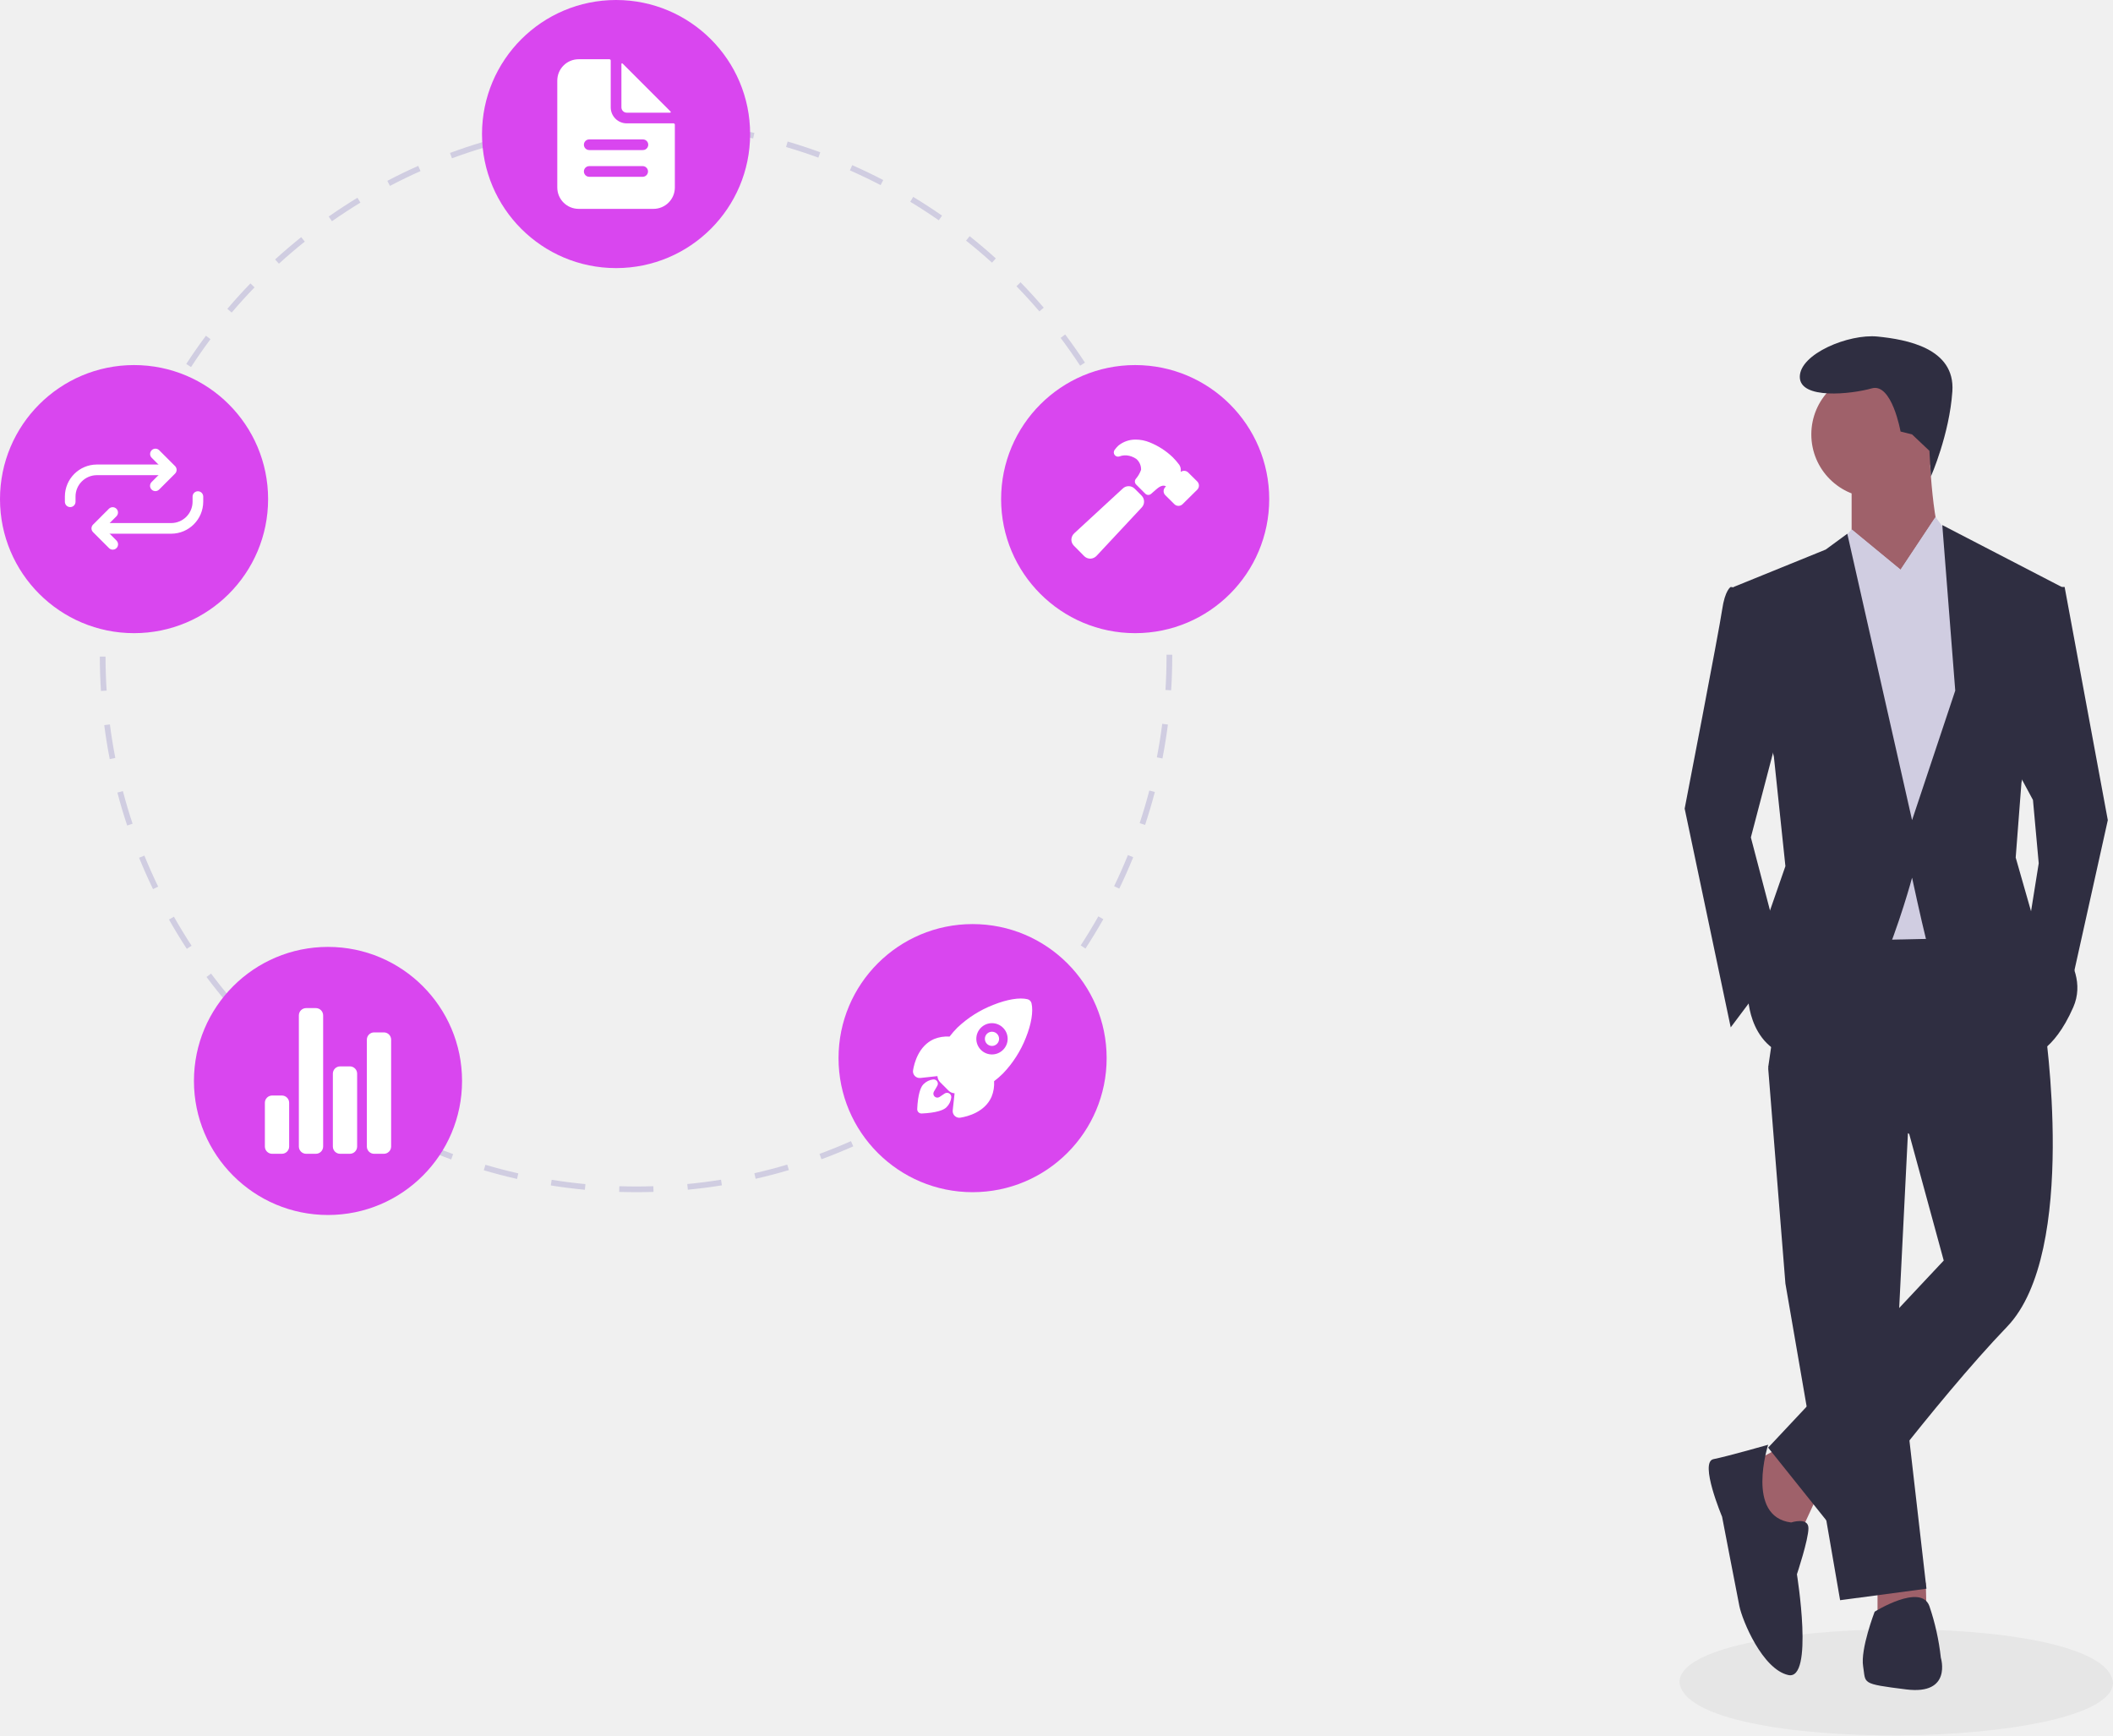
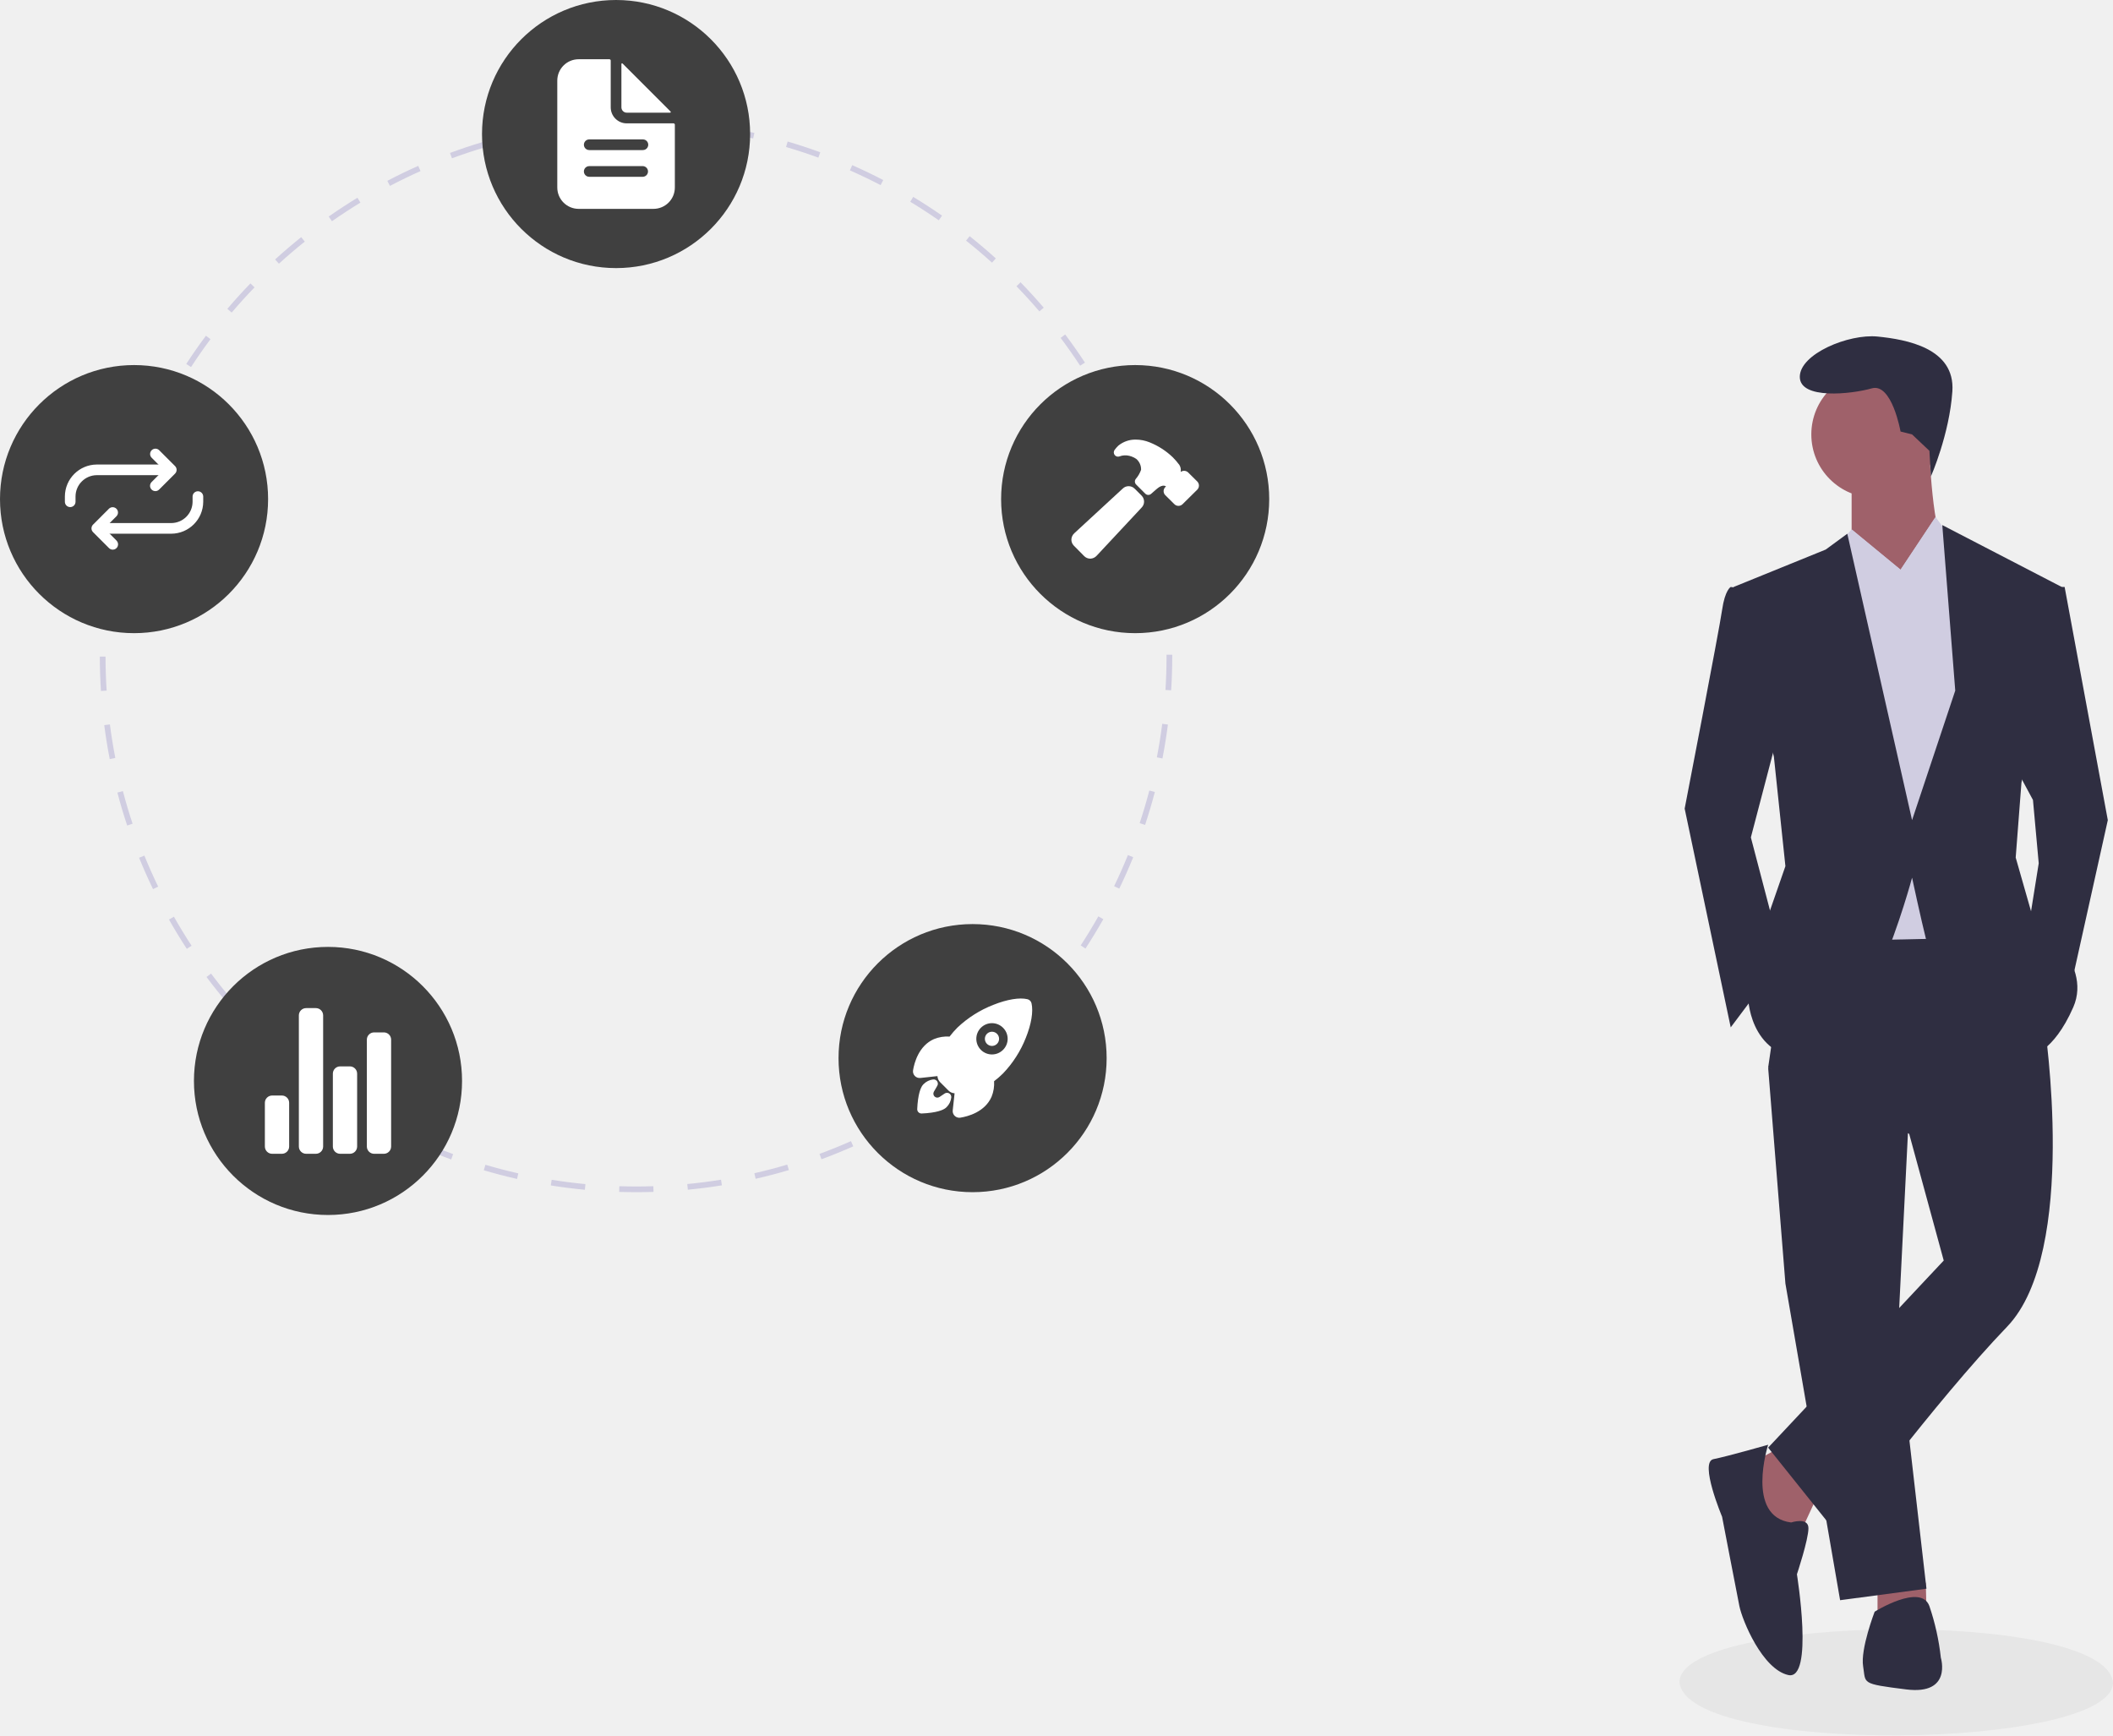
<svg xmlns="http://www.w3.org/2000/svg" data-name="Layer 1" width="740.84" height="608.466" viewBox="0 0 740.84 608.466">
  <path d="M970.42,735.63c.226,23.706-149.154,25.878-152.0.002C818.194,711.928,967.574,709.755,970.42,735.63Z" transform="translate(-229.5799 -145.7671)" fill="#e6e6e6" />
  <polygon points="623.966 507.569 612.864 513.624 619.929 536.837 631.03 537.846 637.086 524.726 623.966 507.569" fill="#9f616a" />
  <polygon points="658.28 553.994 658.28 565.095 675.437 564.086 675.198 554.943 658.28 553.994" fill="#9f616a" />
  <polygon points="619.929 374.348 625.984 450.042 645.16 561.058 675.437 557.021 665.345 469.217 669.382 388.478 619.929 374.348" fill="#2f2e41" />
  <path d="M930.248,463.598l-72.666,1.009-8.074,55.508,49.453,23.213,12.111,44.407L849.509,653.336l24.222,30.277s34.314-46.425,59.545-72.666,13.12-105.971,13.12-105.971Z" transform="translate(-229.5799 -145.7671)" fill="#2f2e41" />
  <circle cx="657.271" cy="152.315" r="22.203" fill="#9f616a" />
  <path d="M878.777,313.221V335.424l15.139,24.222s23.213-17.157,18.166-21.194-6.055-35.324-6.055-35.324Z" transform="translate(-229.5799 -145.7671)" fill="#9f616a" />
  <polygon points="649.197 185.62 634.058 203.786 640.114 329.941 687.548 328.932 695.622 218.925 685.53 190.666 678.607 181.247 666.354 199.749 649.197 185.62" fill="#d0cde1" />
  <path d="M854.555,396.988l-11.102,42.388,11.102,42.388-18.166,24.222-16.148-76.703s12.111-62.573,13.12-69.638,3.028-8.074,3.028-8.074l8.074,1.009Z" transform="translate(-229.5799 -145.7671)" fill="#2f2e41" />
  <polygon points="705.714 267.368 712.779 280.489 714.798 302.692 710.761 327.923 724.89 351.136 739.019 287.553 723.881 205.804 717.825 205.804 705.714 267.368" fill="#2f2e41" />
  <path d="M849.509,652.327s-14.129,4.037-19.176,5.046,3.028,20.185,3.028,20.185,5.046,26.24,6.055,31.287,8.074,22.203,17.157,24.222,3.028-35.324,3.028-35.324,4.037-12.111,4.037-16.148-6.055-2.018-6.055-2.018C841.435,677.558,849.509,652.327,849.509,652.327Z" transform="translate(-229.5799 -145.7671)" fill="#2f2e41" />
  <path d="M882.814,730.039c1.009,6.055-1.009,6.055,15.139,8.074s12.111-11.102,12.111-11.102a84.8,84.8,0,0,0-4.037-18.166c-3.028-8.074-19.176,2.018-19.176,2.018S881.805,723.983,882.814,730.039Z" transform="translate(-229.5799 -145.7671)" fill="#2f2e41" />
  <path d="M906.053,303.833l.526,8.976s6.512-14.727,7.522-29.865S897.952,264.777,887.86,263.768s-27.25,6.055-27.25,14.129,18.166,6.055,25.231,4.037,10.092,15.139,10.092,15.139l4.037,1.009Z" transform="translate(-229.5799 -145.7671)" fill="#2f2e41" />
  <polygon points="643.24 192.767 649.197 185.62 666.354 199.749 649.197 211.86 643.24 192.767" fill="#d0cde1" />
  <polygon points="685.53 190.666 678.465 181.583 666.354 199.749 681.493 210.851 685.53 190.666" fill="#d0cde1" />
  <path d="M851.527,411.117l4.037,38.351-8.074,23.213L842.444,494.885s0,21.194,20.185,22.203,37.342-63.582,37.342-63.582,3.028,14.129,5.046,22.203,36.333,40.37,36.333,40.37,8.074-1.009,15.139-17.157-14.129-31.287-14.129-31.287l-6.056-21.194,2.018-26.24L952.452,351.572,910.568,329.873l4.542,58.032-15.139,45.416-22.708-100.42-7.569,5.551L837.398,351.572Z" transform="translate(-229.5799 -145.7671)" fill="#2f2e41" />
  <path d="M452.664,563.767c-1.996-.016-4.014-.029-5.997-.091l.062-1.999c1.962.061,3.968.088,5.936.09,1.976,0,3.99-.032,5.987-.097l.064,1.998C456.697,563.734,454.661,563.767,452.664,563.767Zm-18.019-.845c-3.981-.377-8.002-.888-11.951-1.518l.315-1.975c3.906.623,7.884,1.129,11.824,1.502Zm36.092-.021-.19-1.99c3.938-.377,7.916-.888,11.822-1.517l.318,1.975C478.739,562.004,474.718,562.52,470.738,562.901Zm-59.873-3.778c-3.898-.884-7.821-1.907-11.658-3.041l.567-1.918c3.796,1.122,7.676,2.134,11.533,3.008Zm83.648-.05-.444-1.949c3.866-.882,7.745-1.898,11.53-3.022l.569,1.918C502.343,557.155,498.421,558.182,494.514,559.073Zm-106.745-6.776c-3.762-1.382-7.525-2.903-11.187-4.523l.81-1.828c3.622,1.602,7.345,3.107,11.066,4.475Zm129.833-.078-.691-1.877c3.699-1.362,7.409-2.867,11.028-4.473l.812,1.828C525.091,549.32,521.34,550.841,517.601,552.218Zm-151.887-9.68c-3.54-1.848-7.075-3.84-10.506-5.92l1.037-1.711c3.395,2.06,6.892,4.029,10.395,5.857Zm173.873-.073-.926-1.772c3.494-1.827,6.983-3.797,10.369-5.854l1.039,1.709C546.646,538.627,543.12,540.618,539.587,542.465ZM345.105,530.039c-3.279-2.288-6.528-4.715-9.659-7.211l1.247-1.564c3.098,2.471,6.313,4.871,9.557,7.135Zm215.05-.071-1.146-1.639c3.243-2.267,6.454-4.667,9.544-7.135l1.248,1.562C566.678,525.251,563.432,527.676,560.155,529.967ZM326.268,515.014c-2.964-2.69-5.878-5.51-8.66-8.378l1.436-1.393c2.752,2.838,5.636,5.627,8.569,8.29Zm252.702-.069-1.346-1.48c2.926-2.657,5.807-5.448,8.563-8.293l1.436,1.391C584.838,509.438,581.926,512.258,578.97,514.945ZM309.501,497.726c-2.595-3.043-5.125-6.208-7.521-9.407l1.601-1.199c2.371,3.166,4.874,6.298,7.442,9.308Zm286.228-.083-1.521-1.297c2.567-3.013,5.071-6.148,7.441-9.318l1.602,1.197C600.854,491.429,598.324,494.598,595.728,497.643ZM295.075,478.452c-2.188-3.351-4.293-6.811-6.258-10.284l1.741-.984c1.943,3.437,4.027,6.86,6.192,10.175Zm315.083-.108-1.676-1.092c2.166-3.321,4.249-6.751,6.193-10.195l1.742.982C614.452,471.521,612.346,474.988,610.157,478.343Zm-326.926-20.838c-1.74-3.6-3.384-7.299-4.886-10.996l1.853-.752c1.486,3.656,3.113,7.316,4.834,10.877Zm338.772-.156L620.203,456.48c1.721-3.566,3.348-7.236,4.836-10.91l1.854.75C625.389,450.034,623.744,453.745,622.004,457.349Zm-347.834-22.142c-1.265-3.799-2.421-7.685-3.436-11.55l1.935-.508c1.003,3.823,2.147,7.668,3.398,11.425Zm356.889-.212-1.898-.629c1.244-3.753,2.384-7.599,3.385-11.43l1.936.506C633.469,427.316,632.317,431.203,631.059,434.996Zm-363.008-23.082c-.764-3.924-1.411-7.925-1.922-11.893l1.983-.256c.506,3.926,1.145,7.884,1.901,11.766Zm369.099-.22-1.963-.379c.75-3.881,1.386-7.841,1.887-11.77l1.984.254C638.552,403.77,637.909,407.772,637.15,411.694ZM264.973,388.031c-.256-3.986-.389-8.038-.393-12.043l2-.002c.004,3.963.135,7.972.389,11.916Zm375.228-.224-1.996-.127c.249-3.94.375-7.949.375-11.913l-.001-.438h2l.001.432C640.58,379.773,640.452,383.824,640.201,387.807ZM266.942,364.072l-1.996-.123c.248-3.994.627-8.029,1.128-11.994l1.984.25C267.562,356.128,267.187,360.121,266.942,364.072Zm371.236-.656c-.26-3.953-.649-7.944-1.158-11.862l1.982-.258c.515,3.96.909,7.993,1.172,11.989ZM269.931,340.435l-1.964-.378c.754-3.925,1.648-7.879,2.655-11.751l1.936.503C271.561,332.64,270.678,336.551,269.931,340.435Zm365.171-.645c-.762-3.886-1.66-7.794-2.668-11.617l1.934-.51c1.02,3.864,1.927,7.814,2.697,11.742ZM275.93,317.377l-1.899-.627c1.255-3.8,2.653-7.612,4.154-11.331l1.855.749C278.554,309.846,277.171,313.617,275.93,317.377Zm353.095-.624c-1.256-3.754-2.649-7.514-4.143-11.177l1.852-.755c1.51,3.702,2.919,7.503,4.188,11.297ZM284.863,295.25l-1.803-.867c1.735-3.606,3.611-7.205,5.575-10.695l1.743.981C288.435,288.122,286.579,291.682,284.863,295.25Zm335.172-.545c-1.723-3.551-3.585-7.098-5.538-10.542l1.74-.986c1.974,3.48,3.856,7.066,5.597,10.656ZM296.56,274.465l-1.677-1.091c2.181-3.353,4.501-6.68,6.895-9.89l1.604,1.195C301.014,267.856,298.718,271.148,296.56,274.465Zm311.732-.471c-2.164-3.305-4.466-6.587-6.843-9.754l1.6-1.2c2.402,3.201,4.729,6.518,6.917,9.858ZM310.812,255.354l-1.523-1.295c2.59-3.047,5.313-6.051,8.094-8.928l1.438,1.39C316.07,249.367,313.376,252.339,310.812,255.354Zm283.185-.412c-2.571-3.006-5.274-5.97-8.032-8.808l1.434-1.394c2.788,2.868,5.52,5.863,8.118,8.901Zm-266.623-16.725-1.347-1.479c2.959-2.696,6.042-5.328,9.16-7.823l1.25,1.562C333.352,232.945,330.303,235.549,327.374,238.216Zm250.011-.363c-2.933-2.655-5.99-5.251-9.09-7.717l1.246-1.565c3.132,2.493,6.223,5.117,9.186,7.8ZM345.973,223.33l-1.147-1.638c3.272-2.293,6.663-4.511,10.078-6.591l1.041,1.708C352.566,218.868,349.211,221.062,345.973,223.33Zm212.758-.318c-3.256-2.266-6.621-4.453-10.003-6.499l1.035-1.711c3.418,2.068,6.82,4.278,10.11,6.568ZM366.307,210.942l-.929-1.771c3.536-1.854,7.18-3.619,10.831-5.245l.813,1.827C373.41,207.361,369.805,209.107,366.307,210.942Zm172.02-.274c-3.512-1.828-7.131-3.566-10.758-5.166l.808-1.83c3.665,1.617,7.324,3.374,10.874,5.221Zm-150.281-9.401-.694-1.876c3.75-1.387,7.595-2.67,11.429-3.813l.571,1.917C395.559,198.625,391.755,199.895,388.046,201.267Zm128.452-.227c-3.717-1.36-7.526-2.616-11.32-3.732l.564-1.919c3.835,1.128,7.685,2.398,11.443,3.773ZM410.878,194.46l-.446-1.949c3.891-.892,7.869-1.668,11.824-2.311l.32,1.975C418.663,192.81,414.727,193.578,410.878,194.46Zm82.763-.145c-3.856-.869-7.795-1.624-11.706-2.244l.313-1.976c3.953.627,7.934,1.39,11.832,2.269Zm-59.245-3.67-.193-1.99c3.971-.385,8.015-.648,12.021-.782l.066,1.999C442.326,190.003,438.325,190.263,434.396,190.644Zm35.713-.062c-3.935-.368-7.938-.614-11.896-.731l.06-1.999c4.0.119,8.046.368,12.022.739Z" transform="translate(-229.5799 -145.7671)" fill="#d0cde1" />
-   <circle cx="216" cy="47" r="47" fill="#d946ef" />
-   <circle cx="398" cy="175" r="47" fill="#d946ef" />
-   <circle cx="341" cy="371" r="47" fill="#d946ef" />
-   <circle cx="115" cy="379" r="47" fill="#d946ef" />
-   <circle cx="47" cy="175" r="47" fill="#d946ef" />
+   <circle cx="216" cy="47" r="47" fill="#404040" />
+   <circle cx="398" cy="175" r="47" fill="#404040" />
+   <circle cx="341" cy="371" r="47" fill="#404040" />
+   <circle cx="115" cy="379" r="47" fill="#404040" />
+   <circle cx="47" cy="175" r="47" fill="#404040" />
  <path d="M465.721,189.02H449.327a5.621,5.621,0,0,1-5.621-5.621V167.005a.468.468,0,0,0-.468-.468H432.465a7.494,7.494,0,0,0-7.494,7.494v37.472a7.494,7.494,0,0,0,7.494,7.494H458.695a7.494,7.494,0,0,0,7.494-7.494V189.488A.468.468,0,0,0,465.721,189.02ZM454.948,207.756H436.212a1.874,1.874,0,1,1,0-3.747H454.948a1.874,1.874,0,0,1,0,3.747Zm0-9.368H436.212a1.874,1.874,0,1,1,0-3.747H454.948a1.874,1.874,0,1,1,0,3.747Z" transform="translate(-229.5799 -145.7671)" fill="#fff" />
  <path d="M464.693,184.874l-16.84-16.84a.234.234,0,0,0-.399.165v15.201a1.874,1.874,0,0,0,1.874,1.874h15.201a.234.234,0,0,0,.165-.399Z" transform="translate(-229.5799 -145.7671)" fill="#fff" />
  <path d="M577.378,507.508a2.491,2.491,0,1,0,1.762.729A2.491,2.491,0,0,0,577.378,507.508Z" transform="translate(-229.5799 -145.7671)" fill="#fff" />
  <path d="M591.245,497.548v-.008a1.904,1.904,0,0,0-1.412-1.428c-2.781-.678-7.156.045-12.004,1.986a38.607,38.607,0,0,0-12.559,7.953,29.929,29.929,0,0,0-2.758,3.157,12.232,12.232,0,0,0-5.466.878c-5.388,2.371-6.927,8.44-7.337,10.932a2.333,2.333,0,0,0,2.537,2.706h.012l6.003-.655c.007.077.016.147.022.211a3.207,3.207,0,0,0,.924,1.934l2.929,2.931a3.198,3.198,0,0,0,1.933.925l.201.021-.653,5.995v.012a2.333,2.333,0,0,0,2.081,2.561q.108.011.216.012a2.357,2.357,0,0,0,.387-.032c2.506-.403,8.572-1.923,10.937-7.341a12.342,12.342,0,0,0,.882-5.444,29.378,29.378,0,0,0,3.168-2.758,38.329,38.329,0,0,0,7.961-12.461C591.179,504.843,591.906,500.435,591.245,497.548Zm-9.991,16.32a5.485,5.485,0,1,1-.004-7.756l.004.004a5.441,5.441,0,0,1,.058,7.694Z" transform="translate(-229.5799 -145.7671)" fill="#fff" />
  <path d="M561.8,528.94a1.493,1.493,0,0,0-1.027.249c-.596.408-1.195.811-1.8,1.204a1.392,1.392,0,0,1-1.96-1.866l1.134-1.96a1.493,1.493,0,0,0-1.415-2.325,5.716,5.716,0,0,0-3.325,1.629c-.342.343-1.38,1.382-1.939,5.344a33.401,33.401,0,0,0-.3,3.432,1.493,1.493,0,0,0,1.454,1.531q.019.001.039 0h.037a33.585,33.585,0,0,0,3.434-.299c3.963-.56,5.003-1.6,5.345-1.941a5.645,5.645,0,0,0,1.623-3.335A1.493,1.493,0,0,0,561.8,528.94Z" transform="translate(-229.5799 -145.7671)" fill="#fff" />
  <path d="M328.405,550.307h-3.405a2.554,2.554,0,0,1-2.554-2.554V532.429a2.554,2.554,0,0,1,2.554-2.554h3.405a2.554,2.554,0,0,1,2.554,2.554V547.753A2.554,2.554,0,0,1,328.405,550.307Z" transform="translate(-229.5799 -145.7671)" fill="#fff" />
  <path d="M352.242,550.307h-3.405a2.554,2.554,0,0,1-2.554-2.554V522.213a2.554,2.554,0,0,1,2.554-2.554h3.405a2.554,2.554,0,0,1,2.554,2.554V547.753A2.554,2.554,0,0,1,352.242,550.307Z" transform="translate(-229.5799 -145.7671)" fill="#fff" />
  <path d="M364.16,550.307h-3.405a2.554,2.554,0,0,1-2.554-2.554V510.295a2.554,2.554,0,0,1,2.554-2.554h3.405a2.554,2.554,0,0,1,2.554,2.554V547.753A2.554,2.554,0,0,1,364.16,550.307Z" transform="translate(-229.5799 -145.7671)" fill="#fff" />
  <path d="M340.323,550.307H336.918a2.554,2.554,0,0,1-2.554-2.554V501.781a2.554,2.554,0,0,1,2.554-2.554h3.405a2.554,2.554,0,0,1,2.554,2.554V547.753A2.554,2.554,0,0,1,340.323,550.307Z" transform="translate(-229.5799 -145.7671)" fill="#fff" />
  <path d="M629.831,319.536l-2.433-2.434a2.982,2.982,0,0,0-4.206-.011l-16.915,15.61a3.159,3.159,0,0,0-1.058,2.149,2.992,2.992,0,0,0,.858,2.231l3.634,3.674.007.007a3.009,3.009,0,0,0,2.114.878h.11a3.129,3.129,0,0,0,2.159-1.041L629.821,323.761a2.982,2.982,0,0,0,.018-4.217Z" transform="translate(-229.5799 -145.7671)" fill="#fff" />
  <path d="M649.384,314.617l-.029-.029-3.193-3.161a2,2,0,0,0-1.424-.583,2.04,2.04,0,0,0-1.192.386c0-.04.006-.079.008-.114a3.406,3.406,0,0,0-.485-2.35,24.039,24.039,0,0,0-2.311-2.678l-.007-.007a25.222,25.222,0,0,0-8.081-5.212,13.003,13.003,0,0,0-4.946-.974,9.426,9.426,0,0,0-6.033,2.113,11.174,11.174,0,0,0-1.321,1.511,1.491,1.491,0,0,0,1.738,2.268,6.936,6.936,0,0,1,.799-.245,5.913,5.913,0,0,1,1.719-.107,7.228,7.228,0,0,1,3.326,1.22,4.79,4.79,0,0,1,1.701,3.829,9.939,9.939,0,0,1-1.864,3.213,1.491,1.491,0,0,0,.135,1.957l3.206,3.206a1.491,1.491,0,0,0,2.05.058c.907-.81,2.288-2.03,2.77-2.329a3.47,3.47,0,0,1,1.37-.54,1.787,1.787,0,0,1,1.052.222.116.116,0,0,1-.029.089l-.17.161-.028.026a2.005,2.005,0,0,0-.005,2.836l.01.01,3.192,3.16a1.999,1.999,0,0,0,1.424.582,2.022,2.022,0,0,0,1.418-.578l5.171-5.108c.018-.018.035-.036.052-.055A2.038,2.038,0,0,0,649.384,314.617Z" transform="translate(-229.5799 -145.7671)" fill="#fff" />
  <path d="M284.042,317.969a1.866,1.866,0,0,1-1.319-3.185l4.278-4.278-4.278-4.278a1.866,1.866,0,0,1,2.638-2.638l5.597,5.597a1.865,1.865,0,0,1,0,2.638l-5.597,5.597A1.86,1.86,0,0,1,284.042,317.969Z" transform="translate(-229.5799 -145.7671)" fill="#fff" />
  <path d="M254.193,323.565a1.866,1.866,0,0,1-1.866-1.866v-1.866a11.249,11.249,0,0,1,11.188-11.194h24.258a1.866,1.866,0,1,1,0,3.731H263.521a7.507,7.507,0,0,0-7.462,7.468v1.86A1.866,1.866,0,0,1,254.193,323.565Z" transform="translate(-229.5799 -145.7671)" fill="#fff" />
  <path d="M269.118,338.49a1.86,1.86,0,0,1-1.319-.546l-5.597-5.597a1.865,1.865,0,0,1,0-2.638l5.597-5.597a1.866,1.866,0,0,1,2.638,2.638l-4.278,4.278,4.278,4.278a1.866,1.866,0,0,1-1.319,3.185Z" transform="translate(-229.5799 -145.7671)" fill="#fff" />
  <path d="M265.386,332.893a1.866,1.866,0,0,1,0-3.731H289.639a7.507,7.507,0,0,0,7.462-7.468v-1.86a1.866,1.866,0,0,1,3.731,0v1.866a11.249,11.249,0,0,1-11.188,11.194Z" transform="translate(-229.5799 -145.7671)" fill="#fff" />
</svg>
